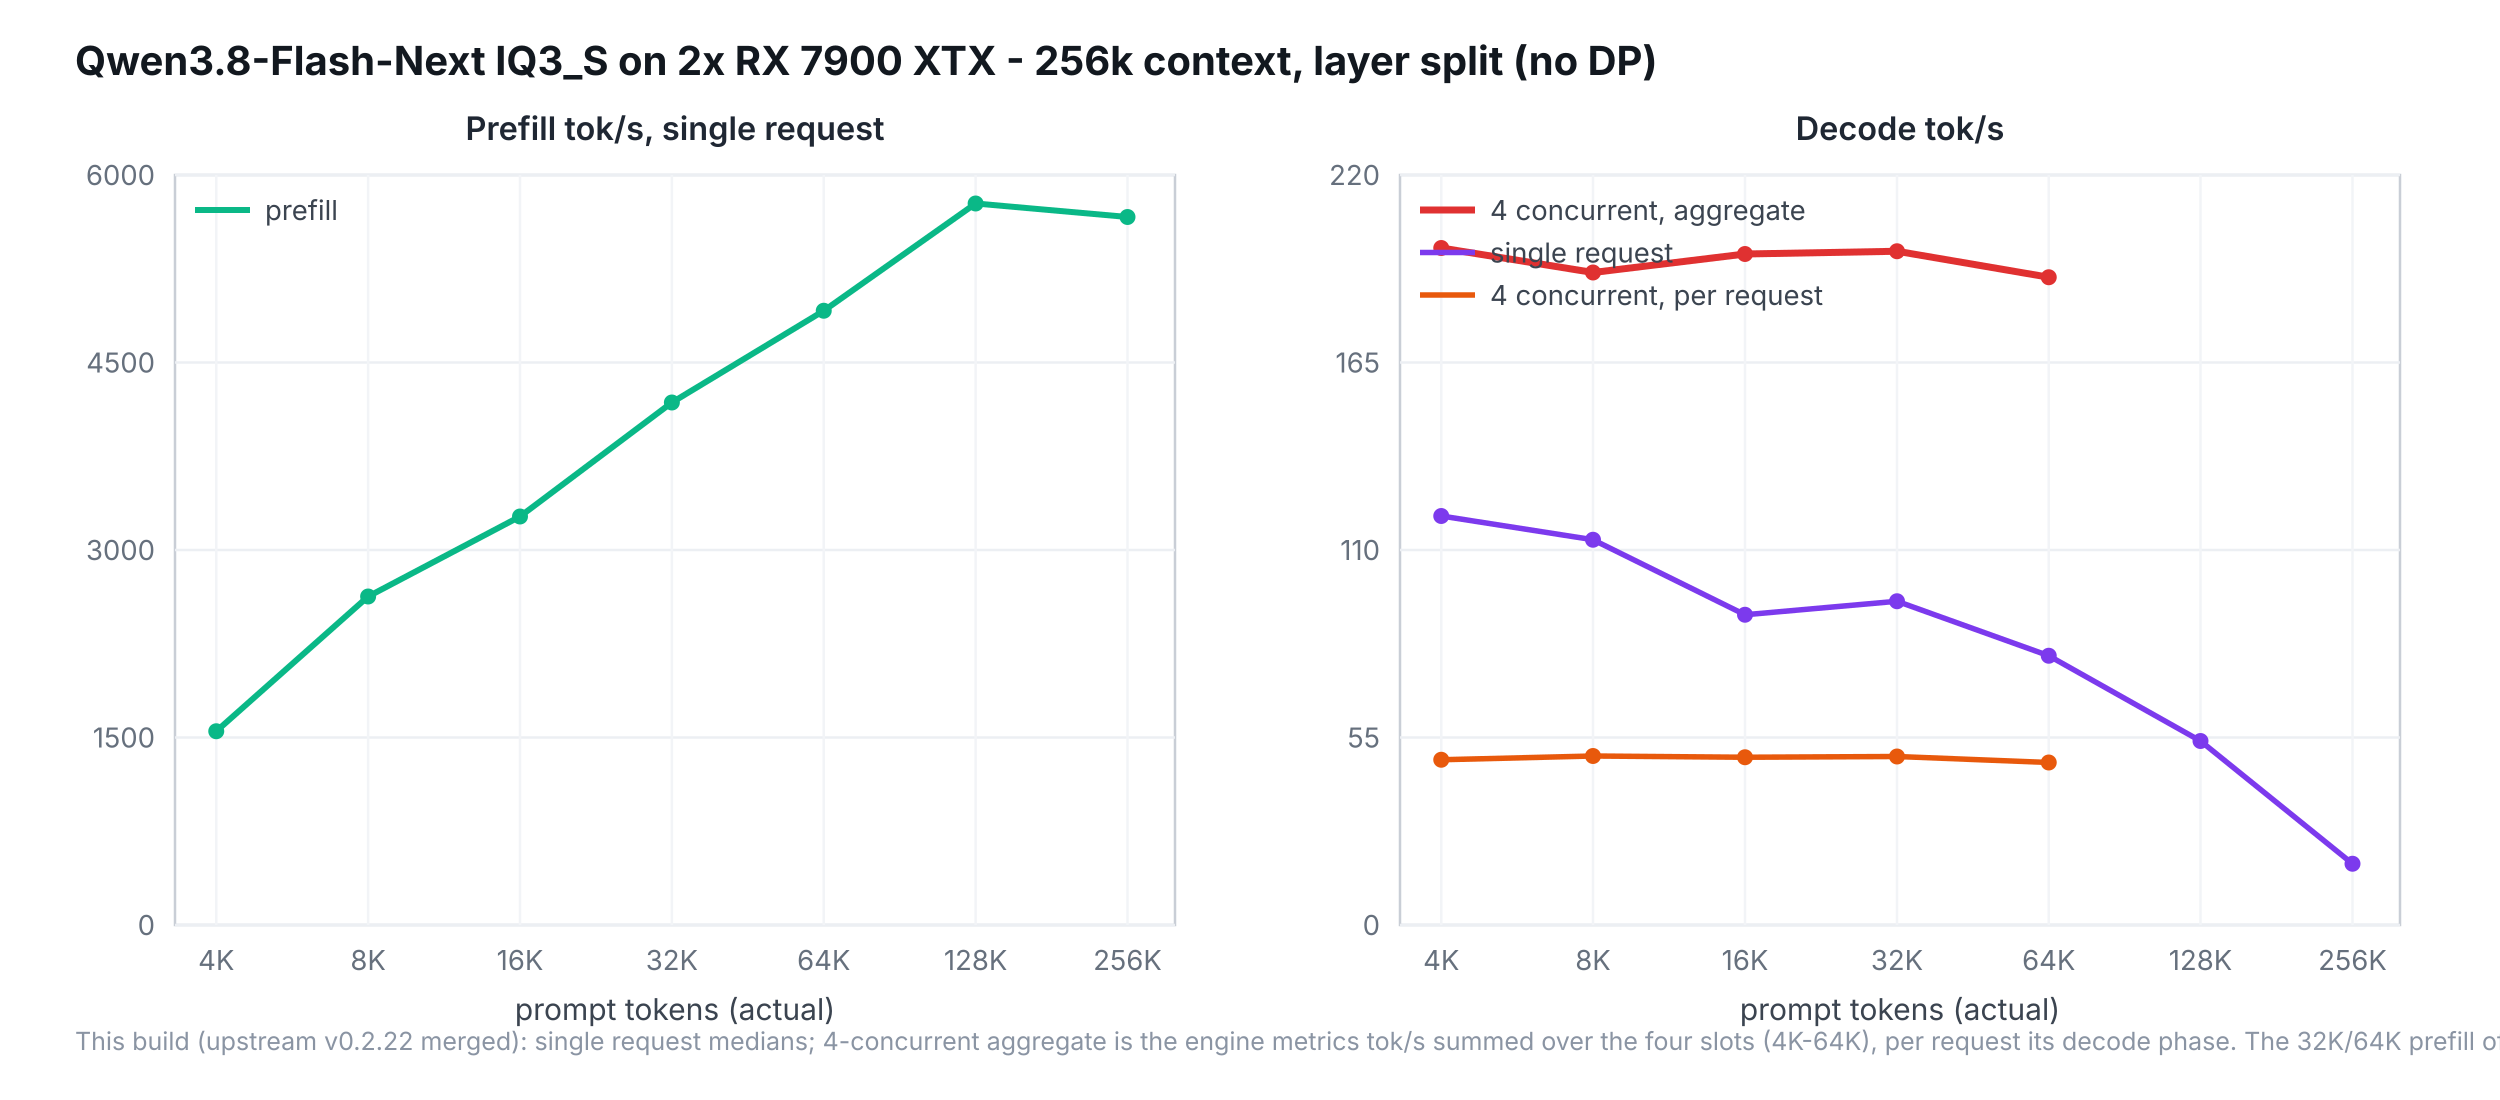
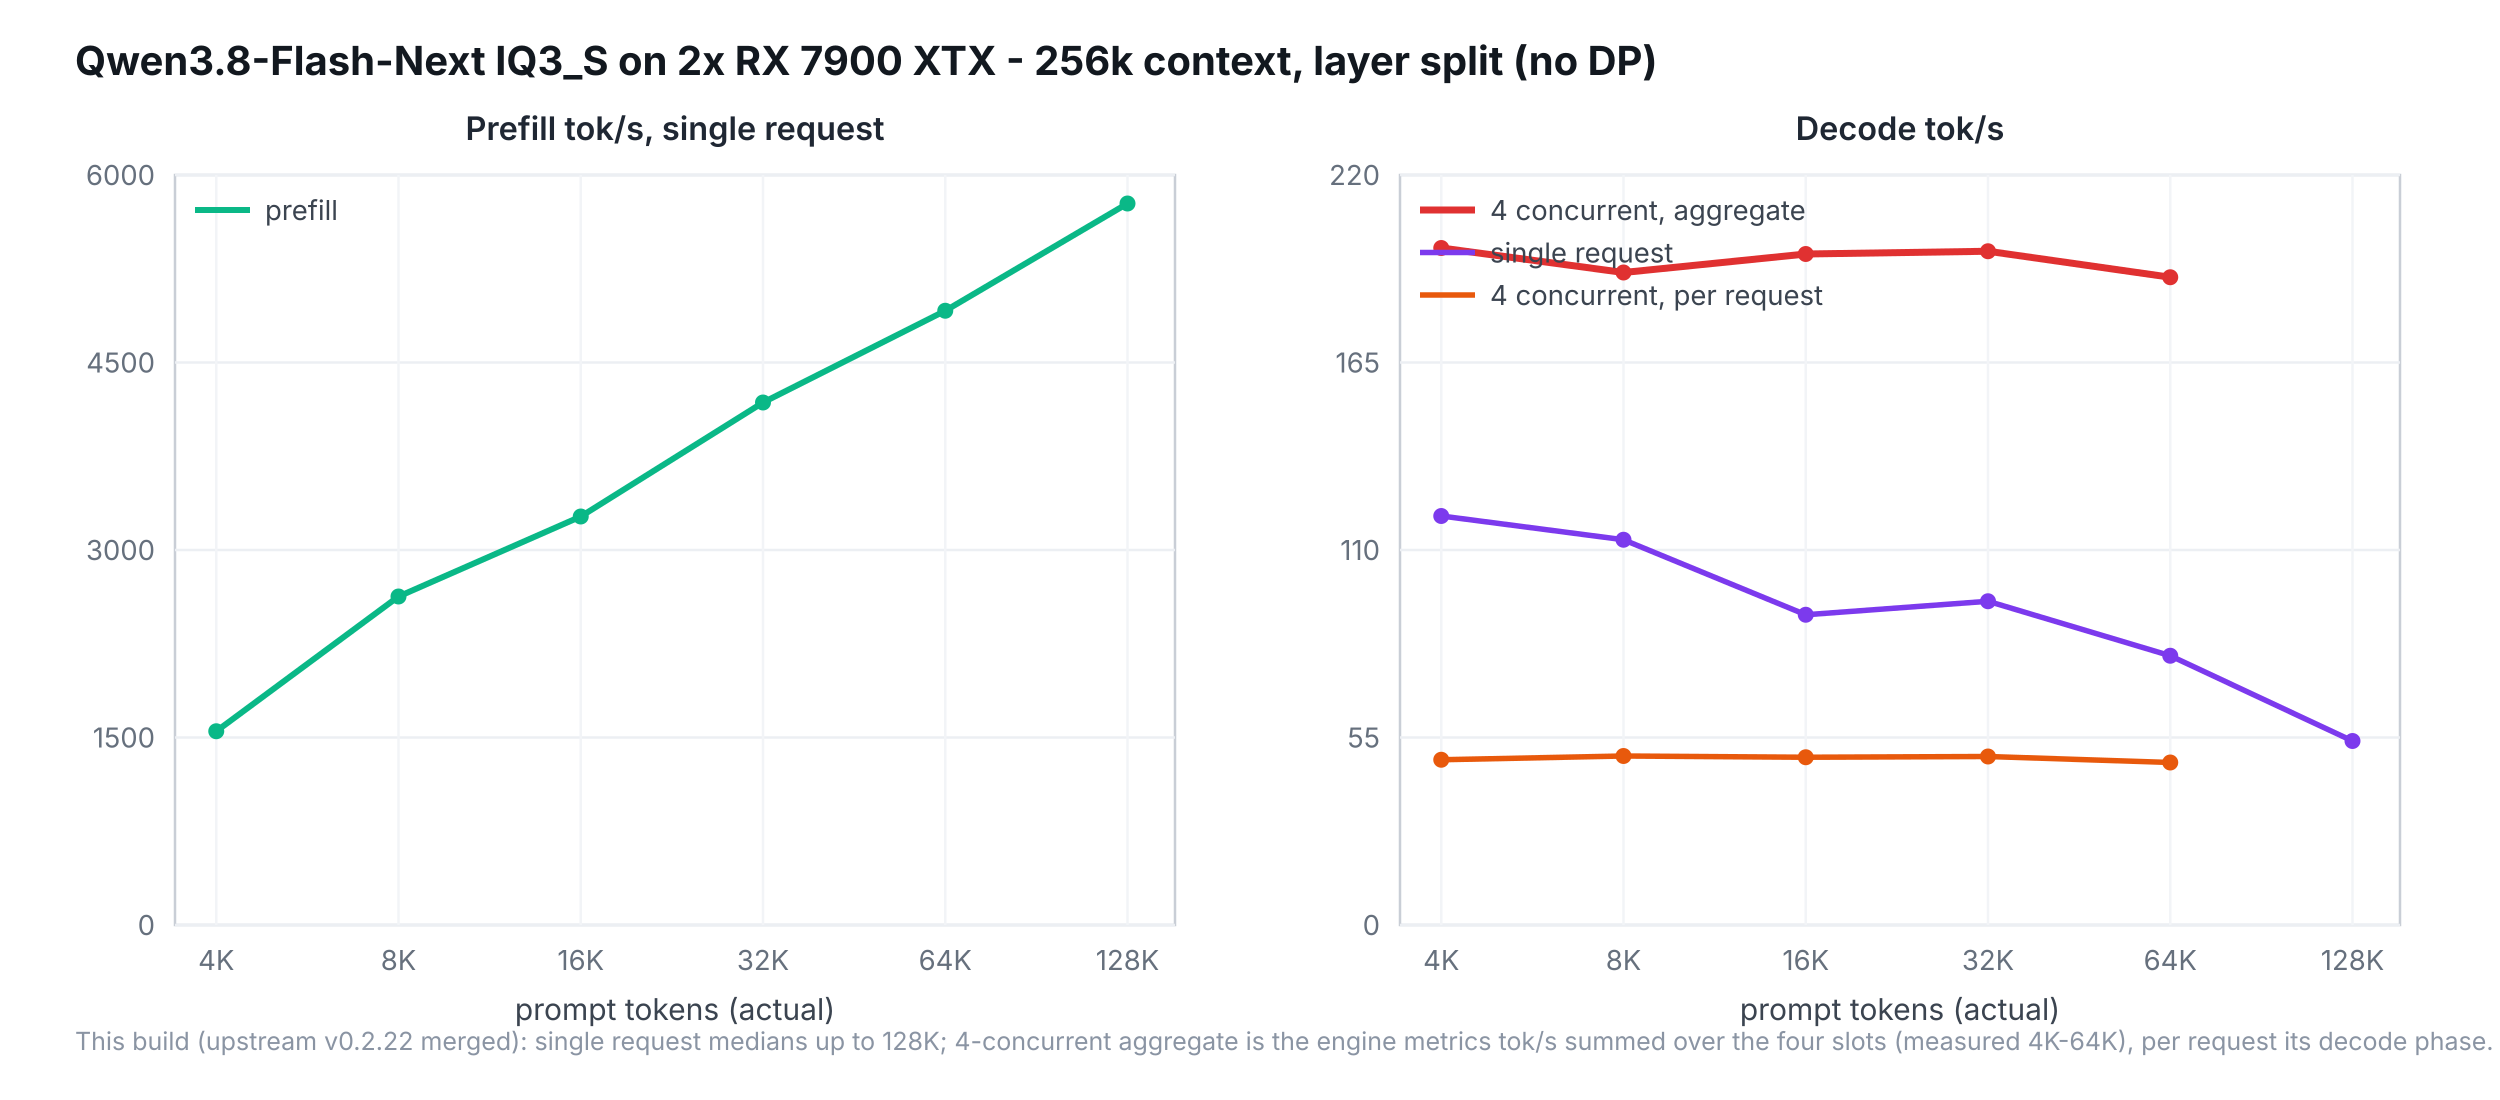
<svg xmlns="http://www.w3.org/2000/svg" width="1000" height="440" viewBox="0 0 1000 440" font-family="Inter,Segoe UI,Arial,sans-serif">
  <rect width="100%" height="100%" fill="#ffffff" />
  <text x="30" y="30" font-size="16" font-weight="700" fill="#12181f">Qwen3.8-Flash-Next IQ3_S on 2x RX 7900 XTX - 256k context, layer split (no DP)</text>
  <rect x="70" y="70" width="400" height="300" fill="#fff" stroke="#c9ced6" />
  <line x1="70" y1="370.0" x2="470" y2="370.0" stroke="#eceff3" />
  <text x="62" y="374.0" text-anchor="end" font-size="11" fill="#66707d">0</text>
  <line x1="70" y1="295.0" x2="470" y2="295.0" stroke="#eceff3" />
  <text x="62" y="299.0" text-anchor="end" font-size="11" fill="#66707d">1500</text>
  <line x1="70" y1="220.0" x2="470" y2="220.0" stroke="#eceff3" />
  <text x="62" y="224.0" text-anchor="end" font-size="11" fill="#66707d">3000</text>
  <line x1="70" y1="145.0" x2="470" y2="145.0" stroke="#eceff3" />
  <text x="62" y="149.0" text-anchor="end" font-size="11" fill="#66707d">4500</text>
  <line x1="70" y1="70.0" x2="470" y2="70.0" stroke="#eceff3" />
  <text x="62" y="74.0" text-anchor="end" font-size="11" fill="#66707d">6000</text>
  <line x1="86.5" y1="70" x2="86.5" y2="370" stroke="#f2f4f7" />
  <text x="86.5" y="388" text-anchor="middle" font-size="11" fill="#66707d">4K</text>
-   <line x1="147.25" y1="70" x2="147.25" y2="370" stroke="#f2f4f7" />
-   <text x="147.25" y="388" text-anchor="middle" font-size="11" fill="#66707d">8K</text>
-   <line x1="208" y1="70" x2="208" y2="370" stroke="#f2f4f7" />
-   <text x="208" y="388" text-anchor="middle" font-size="11" fill="#66707d">16K</text>
-   <line x1="268.75" y1="70" x2="268.75" y2="370" stroke="#f2f4f7" />
-   <text x="268.75" y="388" text-anchor="middle" font-size="11" fill="#66707d">32K</text>
-   <line x1="329.5" y1="70" x2="329.5" y2="370" stroke="#f2f4f7" />
-   <text x="329.5" y="388" text-anchor="middle" font-size="11" fill="#66707d">64K</text>
-   <line x1="390.25" y1="70" x2="390.25" y2="370" stroke="#f2f4f7" />
-   <text x="390.25" y="388" text-anchor="middle" font-size="11" fill="#66707d">128K</text>
+   <line x1="159.4" y1="70" x2="159.4" y2="370" stroke="#f2f4f7" />
+   <text x="159.4" y="388" text-anchor="middle" font-size="11" fill="#66707d">8K</text>
+   <line x1="232.3" y1="70" x2="232.3" y2="370" stroke="#f2f4f7" />
+   <text x="232.3" y="388" text-anchor="middle" font-size="11" fill="#66707d">16K</text>
+   <line x1="305.2" y1="70" x2="305.2" y2="370" stroke="#f2f4f7" />
+   <text x="305.2" y="388" text-anchor="middle" font-size="11" fill="#66707d">32K</text>
+   <line x1="378.1" y1="70" x2="378.1" y2="370" stroke="#f2f4f7" />
+   <text x="378.1" y="388" text-anchor="middle" font-size="11" fill="#66707d">64K</text>
  <line x1="451.0" y1="70" x2="451.0" y2="370" stroke="#f2f4f7" />
-   <text x="451.0" y="388" text-anchor="middle" font-size="11" fill="#66707d">256K</text>
+   <text x="451.0" y="388" text-anchor="middle" font-size="11" fill="#66707d">128K</text>
  <text x="270" y="408" text-anchor="middle" font-size="12" fill="#3b4450">prompt tokens (actual)</text>
  <text x="270" y="56" text-anchor="middle" font-size="13" font-weight="600" fill="#1f2733">Prefill tok/s, single request</text>
-   <polyline points="86.5,292.5 147.25,238.6 208,206.6 268.75,161.0 329.5,124.3 390.25,81.4 451.0,86.8" fill="none" stroke="#0ab887" stroke-width="2.4" />
+   <polyline points="86.5,292.5 159.4,238.6 232.3,206.6 305.2,161.0 378.1,124.3 451.0,81.4" fill="none" stroke="#0ab887" stroke-width="2.4" />
  <circle cx="86.5" cy="292.5" r="3.2" fill="#0ab887" />
-   <circle cx="147.25" cy="238.6" r="3.2" fill="#0ab887" />
-   <circle cx="208" cy="206.6" r="3.2" fill="#0ab887" />
-   <circle cx="268.75" cy="161.0" r="3.2" fill="#0ab887" />
-   <circle cx="329.5" cy="124.3" r="3.2" fill="#0ab887" />
-   <circle cx="390.25" cy="81.4" r="3.2" fill="#0ab887" />
-   <circle cx="451.0" cy="86.8" r="3.2" fill="#0ab887" />
+   <circle cx="159.4" cy="238.6" r="3.2" fill="#0ab887" />
+   <circle cx="232.3" cy="206.6" r="3.2" fill="#0ab887" />
+   <circle cx="305.2" cy="161.0" r="3.2" fill="#0ab887" />
+   <circle cx="378.1" cy="124.3" r="3.2" fill="#0ab887" />
+   <circle cx="451.0" cy="81.4" r="3.2" fill="#0ab887" />
  <line x1="78" y1="84" x2="100" y2="84" stroke="#0ab887" stroke-width="2.4" />
  <text x="106" y="88" font-size="11" fill="#3b4450">prefill</text>
  <rect x="560" y="70" width="400" height="300" fill="#fff" stroke="#c9ced6" />
  <line x1="560" y1="370.0" x2="960" y2="370.0" stroke="#eceff3" />
  <text x="552" y="374.0" text-anchor="end" font-size="11" fill="#66707d">0</text>
  <line x1="560" y1="295.0" x2="960" y2="295.0" stroke="#eceff3" />
  <text x="552" y="299.0" text-anchor="end" font-size="11" fill="#66707d">55</text>
  <line x1="560" y1="220.0" x2="960" y2="220.0" stroke="#eceff3" />
  <text x="552" y="224.0" text-anchor="end" font-size="11" fill="#66707d">110</text>
  <line x1="560" y1="145.0" x2="960" y2="145.0" stroke="#eceff3" />
  <text x="552" y="149.0" text-anchor="end" font-size="11" fill="#66707d">165</text>
  <line x1="560" y1="70.0" x2="960" y2="70.0" stroke="#eceff3" />
  <text x="552" y="74.0" text-anchor="end" font-size="11" fill="#66707d">220</text>
  <line x1="576.5" y1="70" x2="576.5" y2="370" stroke="#f2f4f7" />
  <text x="576.5" y="388" text-anchor="middle" font-size="11" fill="#66707d">4K</text>
-   <line x1="637.2" y1="70" x2="637.2" y2="370" stroke="#f2f4f7" />
-   <text x="637.2" y="388" text-anchor="middle" font-size="11" fill="#66707d">8K</text>
-   <line x1="698" y1="70" x2="698" y2="370" stroke="#f2f4f7" />
-   <text x="698" y="388" text-anchor="middle" font-size="11" fill="#66707d">16K</text>
-   <line x1="758.8" y1="70" x2="758.8" y2="370" stroke="#f2f4f7" />
-   <text x="758.8" y="388" text-anchor="middle" font-size="11" fill="#66707d">32K</text>
-   <line x1="819.5" y1="70" x2="819.5" y2="370" stroke="#f2f4f7" />
-   <text x="819.5" y="388" text-anchor="middle" font-size="11" fill="#66707d">64K</text>
-   <line x1="880.2" y1="70" x2="880.2" y2="370" stroke="#f2f4f7" />
-   <text x="880.2" y="388" text-anchor="middle" font-size="11" fill="#66707d">128K</text>
+   <line x1="649.4" y1="70" x2="649.4" y2="370" stroke="#f2f4f7" />
+   <text x="649.4" y="388" text-anchor="middle" font-size="11" fill="#66707d">8K</text>
+   <line x1="722.3" y1="70" x2="722.3" y2="370" stroke="#f2f4f7" />
+   <text x="722.3" y="388" text-anchor="middle" font-size="11" fill="#66707d">16K</text>
+   <line x1="795.2" y1="70" x2="795.2" y2="370" stroke="#f2f4f7" />
+   <text x="795.2" y="388" text-anchor="middle" font-size="11" fill="#66707d">32K</text>
+   <line x1="868.1" y1="70" x2="868.1" y2="370" stroke="#f2f4f7" />
+   <text x="868.1" y="388" text-anchor="middle" font-size="11" fill="#66707d">64K</text>
  <line x1="941.0" y1="70" x2="941.0" y2="370" stroke="#f2f4f7" />
-   <text x="941.0" y="388" text-anchor="middle" font-size="11" fill="#66707d">256K</text>
+   <text x="941.0" y="388" text-anchor="middle" font-size="11" fill="#66707d">128K</text>
  <text x="760" y="408" text-anchor="middle" font-size="12" fill="#3b4450">prompt tokens (actual)</text>
  <text x="760" y="56" text-anchor="middle" font-size="13" font-weight="600" fill="#1f2733">Decode tok/s</text>
-   <polyline points="576.5,99.2 637.2,109.0 698,101.6 758.8,100.5 819.5,110.9" fill="none" stroke="#e03131" stroke-width="2.8" />
+   <polyline points="576.5,99.2 649.4,109.0 722.3,101.6 795.2,100.5 868.1,110.9" fill="none" stroke="#e03131" stroke-width="2.8" />
  <circle cx="576.5" cy="99.2" r="3.2" fill="#e03131" />
-   <circle cx="637.2" cy="109.0" r="3.2" fill="#e03131" />
-   <circle cx="698" cy="101.6" r="3.2" fill="#e03131" />
-   <circle cx="758.8" cy="100.5" r="3.2" fill="#e03131" />
-   <circle cx="819.5" cy="110.9" r="3.2" fill="#e03131" />
-   <polyline points="576.5,206.4 637.2,215.9 698,245.9 758.8,240.5 819.5,262.3 880.2,296.4 941.0,345.5" fill="none" stroke="#7c3aed" stroke-width="2.2" />
+   <circle cx="649.4" cy="109.0" r="3.2" fill="#e03131" />
+   <circle cx="722.3" cy="101.6" r="3.2" fill="#e03131" />
+   <circle cx="795.2" cy="100.5" r="3.2" fill="#e03131" />
+   <circle cx="868.1" cy="110.9" r="3.2" fill="#e03131" />
+   <polyline points="576.5,206.4 649.4,215.9 722.3,245.9 795.2,240.5 868.1,262.3 941.0,296.4" fill="none" stroke="#7c3aed" stroke-width="2.2" />
  <circle cx="576.5" cy="206.4" r="3.2" fill="#7c3aed" />
-   <circle cx="637.2" cy="215.9" r="3.2" fill="#7c3aed" />
-   <circle cx="698" cy="245.9" r="3.2" fill="#7c3aed" />
-   <circle cx="758.8" cy="240.5" r="3.2" fill="#7c3aed" />
-   <circle cx="819.5" cy="262.3" r="3.2" fill="#7c3aed" />
-   <circle cx="880.2" cy="296.4" r="3.2" fill="#7c3aed" />
-   <circle cx="941.0" cy="345.5" r="3.2" fill="#7c3aed" />
-   <polyline points="576.5,303.9 637.2,302.4 698,302.9 758.8,302.6 819.5,305.0" fill="none" stroke="#e8590c" stroke-width="2.2" />
+   <circle cx="649.4" cy="215.9" r="3.2" fill="#7c3aed" />
+   <circle cx="722.3" cy="245.9" r="3.2" fill="#7c3aed" />
+   <circle cx="795.2" cy="240.5" r="3.2" fill="#7c3aed" />
+   <circle cx="868.1" cy="262.3" r="3.2" fill="#7c3aed" />
+   <circle cx="941.0" cy="296.4" r="3.2" fill="#7c3aed" />
+   <polyline points="576.5,303.9 649.4,302.4 722.3,302.9 795.2,302.6 868.1,305.0" fill="none" stroke="#e8590c" stroke-width="2.2" />
  <circle cx="576.5" cy="303.9" r="3.2" fill="#e8590c" />
-   <circle cx="637.2" cy="302.4" r="3.2" fill="#e8590c" />
-   <circle cx="698" cy="302.9" r="3.2" fill="#e8590c" />
-   <circle cx="758.8" cy="302.6" r="3.2" fill="#e8590c" />
-   <circle cx="819.5" cy="305.0" r="3.2" fill="#e8590c" />
+   <circle cx="649.4" cy="302.4" r="3.2" fill="#e8590c" />
+   <circle cx="722.3" cy="302.9" r="3.2" fill="#e8590c" />
+   <circle cx="795.2" cy="302.6" r="3.2" fill="#e8590c" />
+   <circle cx="868.1" cy="305.0" r="3.2" fill="#e8590c" />
  <line x1="568" y1="84" x2="590" y2="84" stroke="#e03131" stroke-width="2.8" />
  <text x="596" y="88" font-size="11" fill="#3b4450">4 concurrent, aggregate</text>
  <line x1="568" y1="101" x2="590" y2="101" stroke="#7c3aed" stroke-width="2.2" />
  <text x="596" y="105" font-size="11" fill="#3b4450">single request</text>
  <line x1="568" y1="118" x2="590" y2="118" stroke="#e8590c" stroke-width="2.2" />
  <text x="596" y="122" font-size="11" fill="#3b4450">4 concurrent, per request</text>
-   <text x="30" y="420" font-size="10" fill="#8a94a3">This build (upstream v0.2.22 merged): single request medians; 4-concurrent aggregate is the engine metrics tok/s summed over the four slots (4K-64K), per request its decode phase. The 32K/64K prefill of the earlier chart was the two-card DP; this one is the layer split. Temperature 0, thinking off.</text>
+   <text x="30" y="420" font-size="10" fill="#8a94a3">This build (upstream v0.2.22 merged): single request medians up to 128K; 4-concurrent aggregate is the engine metrics tok/s summed over the four slots (measured 4K-64K), per request its decode phase. The earlier chart's 32K and 64K prefill (about 5,400 and 5,700) was its two-card DP; this one is the layer split. Temperature 0, thinking off.</text>
</svg>
